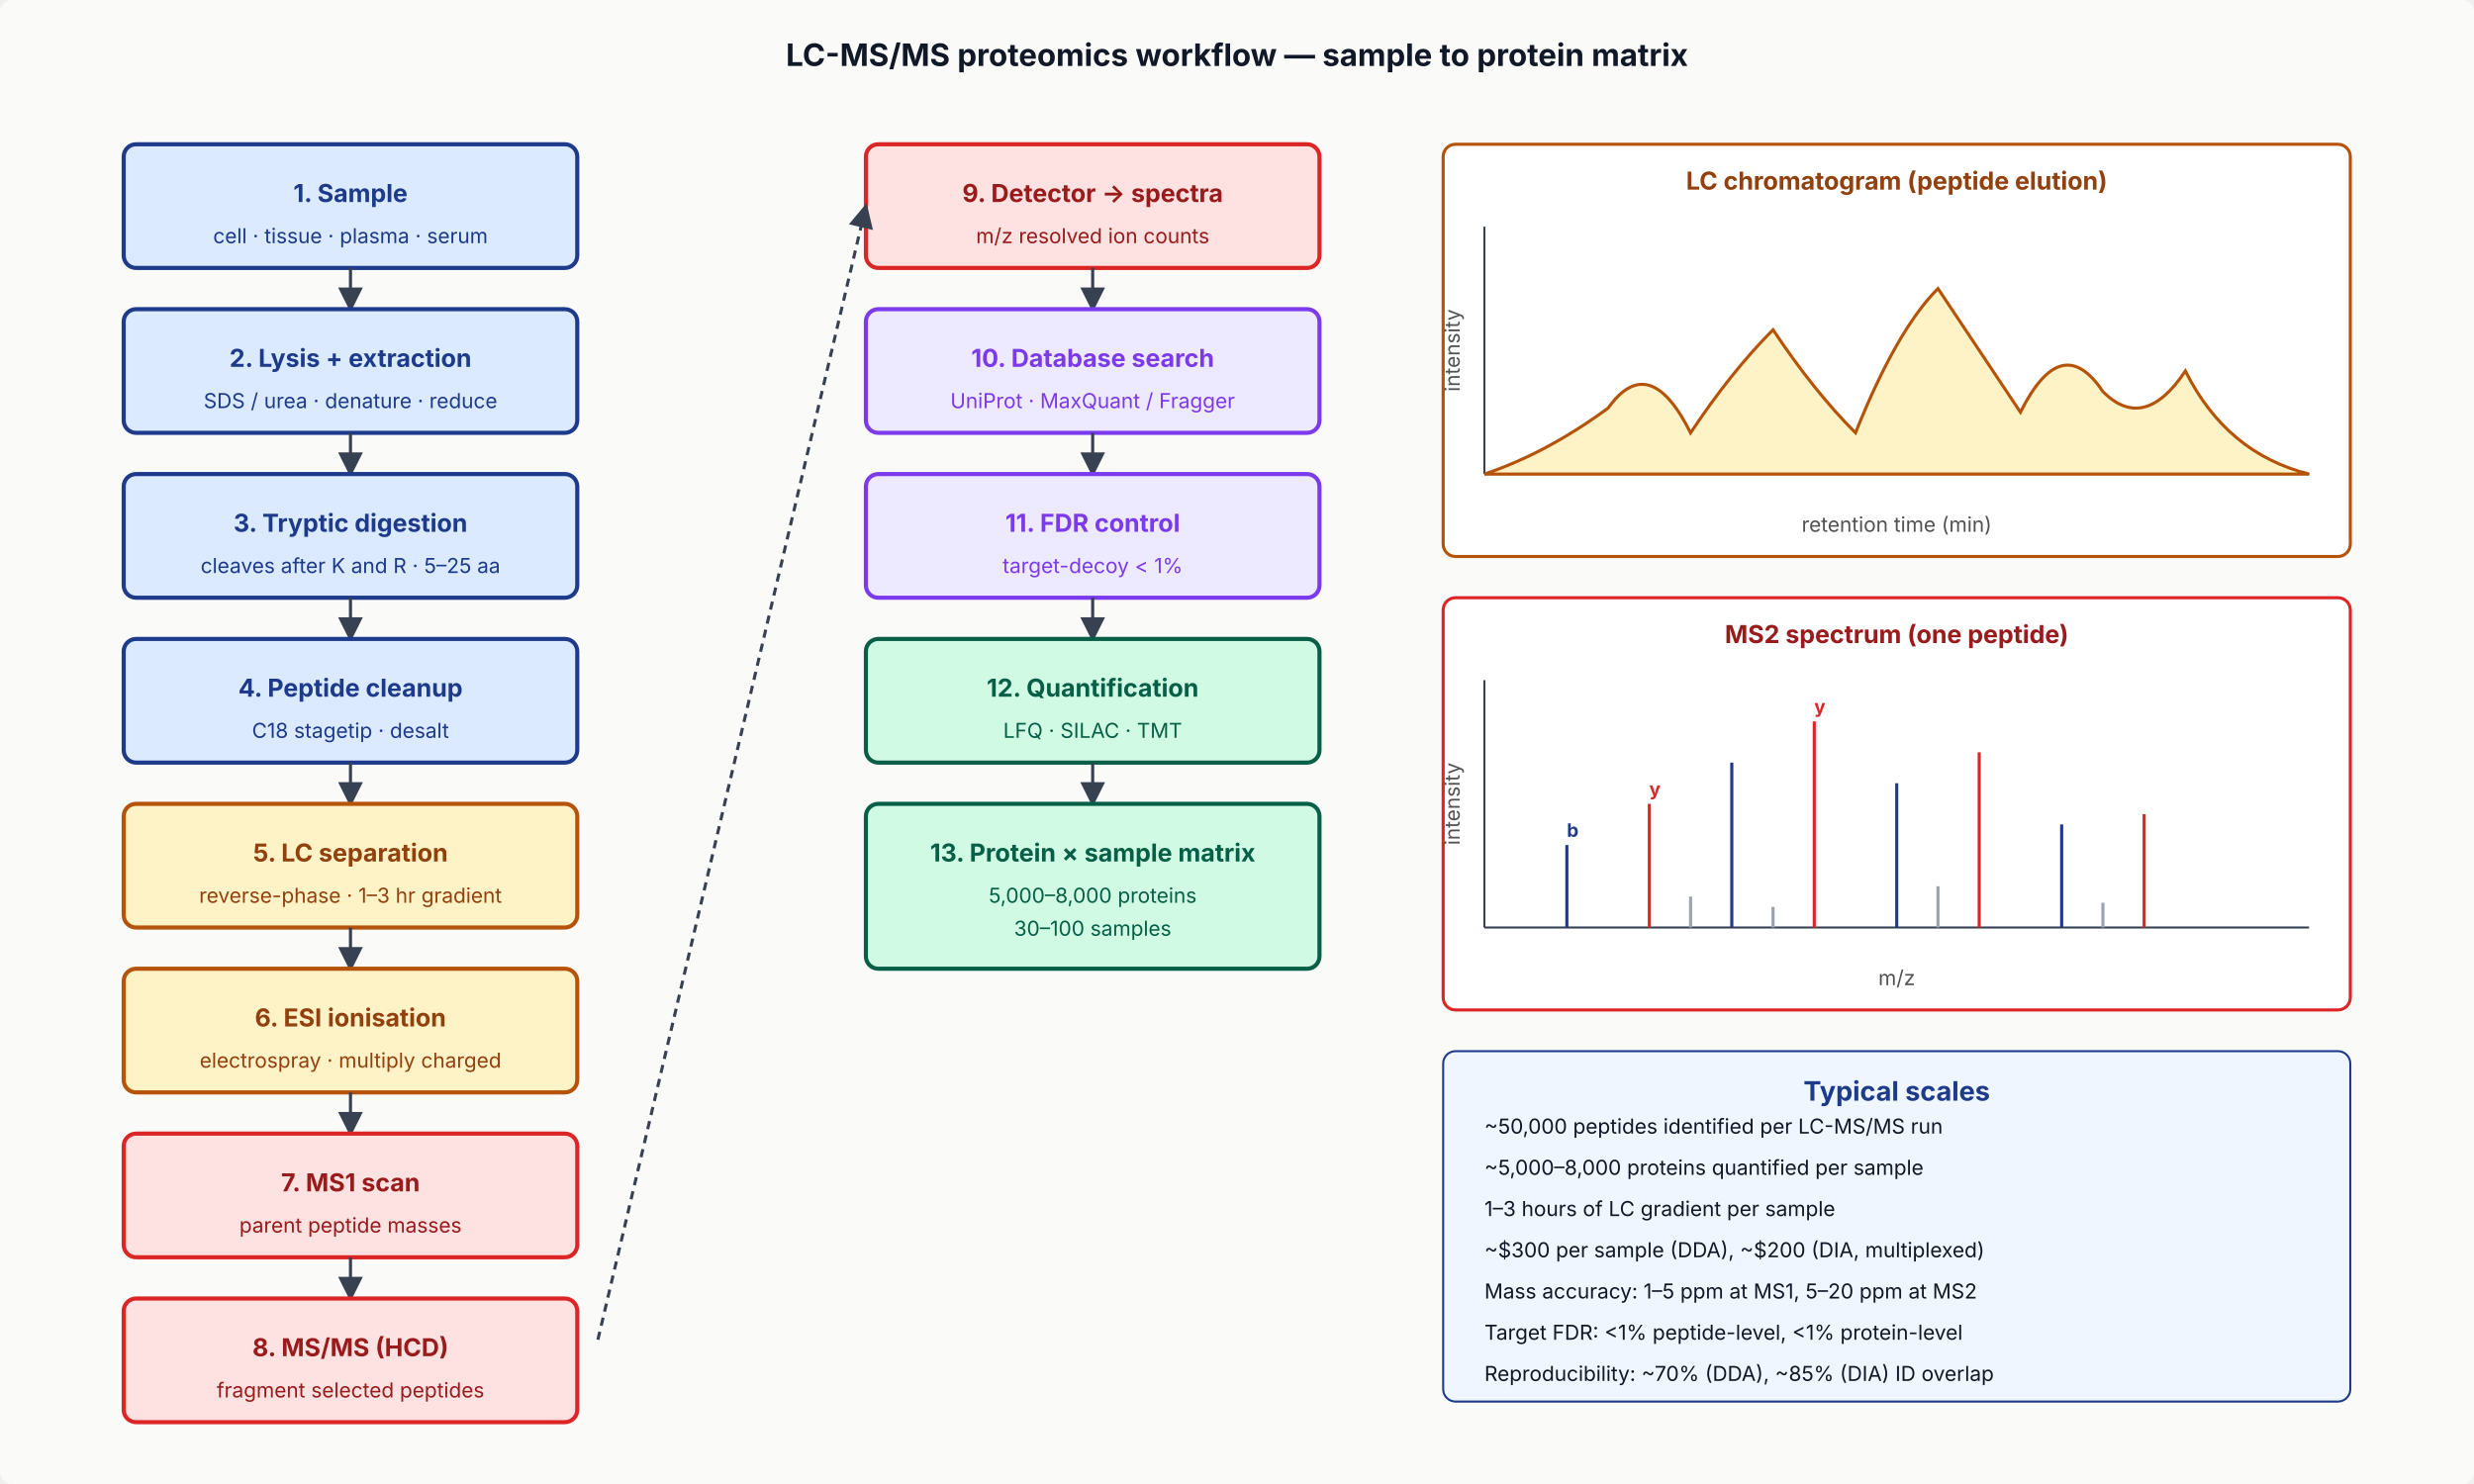
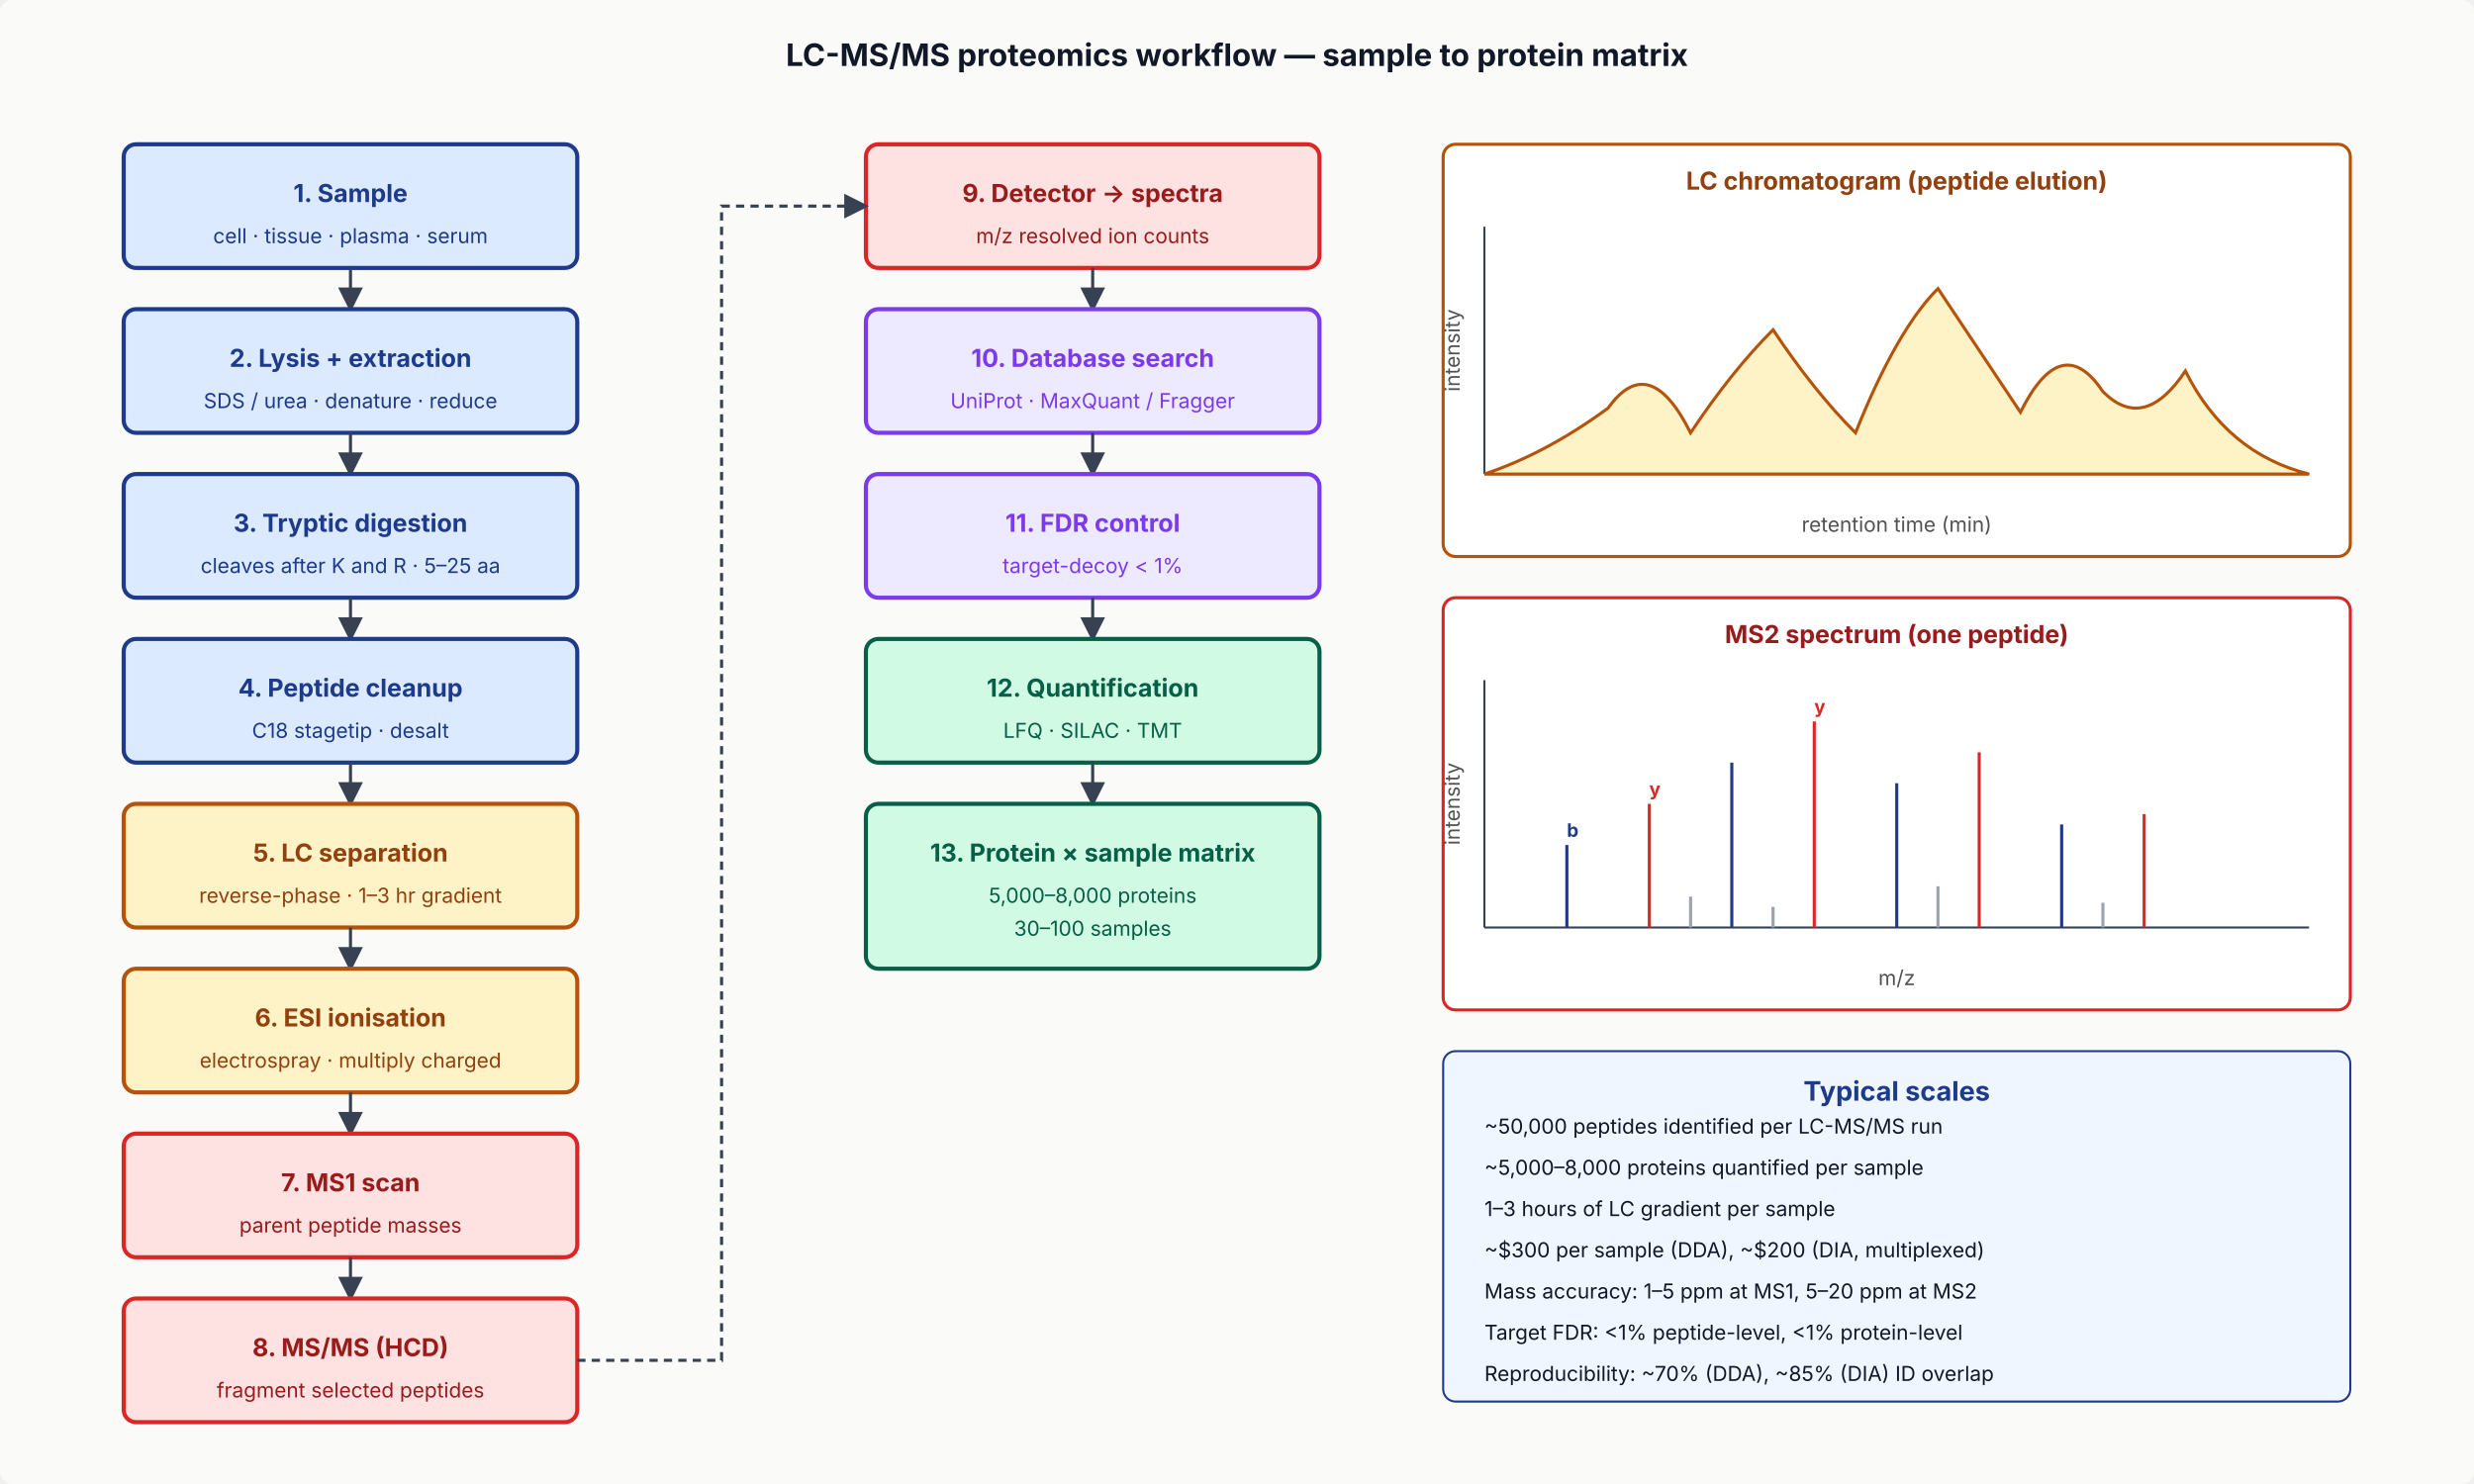
<svg xmlns="http://www.w3.org/2000/svg" viewBox="0 0 1200 720" width="1200" height="720" font-family="Inter, sans-serif">
  <defs>
    <style>text { font-family: Inter, sans-serif; } .mono { font-family: 'JetBrains Mono', monospace; font-size: 10px; }</style>
    <marker id="a27" markerWidth="8" markerHeight="8" refX="7" refY="4" orient="auto">
      <path d="M0,0 L8,4 L0,8 z" fill="#374151" />
    </marker>
  </defs>
  <rect width="1200" height="720" fill="#fafaf9" rx="6" />
  <text x="600" y="32" text-anchor="middle" font-size="15" font-weight="700" fill="#111827">LC-MS/MS proteomics workflow — sample to protein matrix</text>
  <g transform="translate(60,70)">
    <g transform="translate(0,0)">
      <rect width="220" height="60" fill="#dbeafe" stroke="#1e3a8a" stroke-width="2" rx="6" />
      <text x="110" y="28" text-anchor="middle" font-size="12" font-weight="700" fill="#1e3a8a">1. Sample</text>
      <text x="110" y="48" text-anchor="middle" font-size="10" fill="#1e3a8a">cell · tissue · plasma · serum</text>
    </g>
    <line x1="110" y1="60" x2="110" y2="80" stroke="#374151" stroke-width="1.5" marker-end="url(#a27)" />
    <g transform="translate(0,80)">
      <rect width="220" height="60" fill="#dbeafe" stroke="#1e3a8a" stroke-width="2" rx="6" />
      <text x="110" y="28" text-anchor="middle" font-size="12" font-weight="700" fill="#1e3a8a">2. Lysis + extraction</text>
      <text x="110" y="48" text-anchor="middle" font-size="10" fill="#1e3a8a">SDS / urea · denature · reduce</text>
    </g>
    <line x1="110" y1="140" x2="110" y2="160" stroke="#374151" stroke-width="1.5" marker-end="url(#a27)" />
    <g transform="translate(0,160)">
      <rect width="220" height="60" fill="#dbeafe" stroke="#1e3a8a" stroke-width="2" rx="6" />
      <text x="110" y="28" text-anchor="middle" font-size="12" font-weight="700" fill="#1e3a8a">3. Tryptic digestion</text>
      <text x="110" y="48" text-anchor="middle" font-size="10" fill="#1e3a8a">cleaves after K and R · 5–25 aa</text>
    </g>
    <line x1="110" y1="220" x2="110" y2="240" stroke="#374151" stroke-width="1.5" marker-end="url(#a27)" />
    <g transform="translate(0,240)">
      <rect width="220" height="60" fill="#dbeafe" stroke="#1e3a8a" stroke-width="2" rx="6" />
      <text x="110" y="28" text-anchor="middle" font-size="12" font-weight="700" fill="#1e3a8a">4. Peptide cleanup</text>
      <text x="110" y="48" text-anchor="middle" font-size="10" fill="#1e3a8a">C18 stagetip · desalt</text>
    </g>
    <line x1="110" y1="300" x2="110" y2="320" stroke="#374151" stroke-width="1.5" marker-end="url(#a27)" />
    <g transform="translate(0,320)">
      <rect width="220" height="60" fill="#fef3c7" stroke="#b45309" stroke-width="2" rx="6" />
      <text x="110" y="28" text-anchor="middle" font-size="12" font-weight="700" fill="#92400e">5. LC separation</text>
      <text x="110" y="48" text-anchor="middle" font-size="10" fill="#92400e">reverse-phase · 1–3 hr gradient</text>
    </g>
    <line x1="110" y1="380" x2="110" y2="400" stroke="#374151" stroke-width="1.5" marker-end="url(#a27)" />
    <g transform="translate(0,400)">
      <rect width="220" height="60" fill="#fef3c7" stroke="#b45309" stroke-width="2" rx="6" />
      <text x="110" y="28" text-anchor="middle" font-size="12" font-weight="700" fill="#92400e">6. ESI ionisation</text>
      <text x="110" y="48" text-anchor="middle" font-size="10" fill="#92400e">electrospray · multiply charged</text>
    </g>
    <line x1="110" y1="460" x2="110" y2="480" stroke="#374151" stroke-width="1.5" marker-end="url(#a27)" />
    <g transform="translate(0,480)">
      <rect width="220" height="60" fill="#fee2e2" stroke="#dc2626" stroke-width="2" rx="6" />
      <text x="110" y="28" text-anchor="middle" font-size="12" font-weight="700" fill="#991b1b">7. MS1 scan</text>
      <text x="110" y="48" text-anchor="middle" font-size="10" fill="#991b1b">parent peptide masses</text>
    </g>
    <line x1="110" y1="540" x2="110" y2="560" stroke="#374151" stroke-width="1.5" marker-end="url(#a27)" />
    <g transform="translate(0,560)">
      <rect width="220" height="60" fill="#fee2e2" stroke="#dc2626" stroke-width="2" rx="6" />
      <text x="110" y="28" text-anchor="middle" font-size="12" font-weight="700" fill="#991b1b">8. MS/MS (HCD)</text>
      <text x="110" y="48" text-anchor="middle" font-size="10" fill="#991b1b">fragment selected peptides</text>
    </g>
  </g>
  <g transform="translate(420,70)">
    <g>
      <rect width="220" height="60" fill="#fee2e2" stroke="#dc2626" stroke-width="2" rx="6" />
      <text x="110" y="28" text-anchor="middle" font-size="12" font-weight="700" fill="#991b1b">9. Detector → spectra</text>
      <text x="110" y="48" text-anchor="middle" font-size="10" fill="#991b1b">m/z resolved ion counts</text>
    </g>
    <line x1="110" y1="60" x2="110" y2="80" stroke="#374151" stroke-width="1.5" marker-end="url(#a27)" />
    <g transform="translate(0,80)">
      <rect width="220" height="60" fill="#ede9fe" stroke="#7c3aed" stroke-width="2" rx="6" />
      <text x="110" y="28" text-anchor="middle" font-size="12" font-weight="700" fill="#7c3aed">10. Database search</text>
      <text x="110" y="48" text-anchor="middle" font-size="10" fill="#7c3aed">UniProt · MaxQuant / Fragger</text>
    </g>
    <line x1="110" y1="140" x2="110" y2="160" stroke="#374151" stroke-width="1.5" marker-end="url(#a27)" />
    <g transform="translate(0,160)">
      <rect width="220" height="60" fill="#ede9fe" stroke="#7c3aed" stroke-width="2" rx="6" />
      <text x="110" y="28" text-anchor="middle" font-size="12" font-weight="700" fill="#7c3aed">11. FDR control</text>
      <text x="110" y="48" text-anchor="middle" font-size="10" fill="#7c3aed">target-decoy &lt; 1%</text>
    </g>
    <line x1="110" y1="220" x2="110" y2="240" stroke="#374151" stroke-width="1.5" marker-end="url(#a27)" />
    <g transform="translate(0,240)">
      <rect width="220" height="60" fill="#d1fae5" stroke="#065f46" stroke-width="2" rx="6" />
      <text x="110" y="28" text-anchor="middle" font-size="12" font-weight="700" fill="#065f46">12. Quantification</text>
      <text x="110" y="48" text-anchor="middle" font-size="10" fill="#065f46">LFQ · SILAC · TMT</text>
    </g>
    <line x1="110" y1="300" x2="110" y2="320" stroke="#374151" stroke-width="1.5" marker-end="url(#a27)" />
    <g transform="translate(0,320)">
      <rect width="220" height="80" fill="#d1fae5" stroke="#065f46" stroke-width="2" rx="6" />
      <text x="110" y="28" text-anchor="middle" font-size="12" font-weight="700" fill="#065f46">13. Protein × sample matrix</text>
      <text x="110" y="48" text-anchor="middle" font-size="10" fill="#065f46">5,000–8,000 proteins</text>
      <text x="110" y="64" text-anchor="middle" font-size="10" fill="#065f46">30–100 samples</text>
    </g>
  </g>
  <g transform="translate(700,70)">
    <rect width="440" height="200" fill="#fff" stroke="#b45309" stroke-width="1.5" rx="6" />
    <text x="220" y="22" text-anchor="middle" font-size="12" font-weight="700" fill="#92400e">LC chromatogram (peptide elution)</text>
    <g transform="translate(20,40)">
      <line x1="0" y1="120" x2="400" y2="120" stroke="#374151" />
      <line x1="0" y1="0" x2="0" y2="120" stroke="#374151" />
      <text x="200" y="148" text-anchor="middle" font-size="10" fill="#525252">retention time (min)</text>
      <text x="-12" y="60" text-anchor="middle" font-size="10" fill="#525252" transform="rotate(-90 -12 60)">intensity</text>
      <path d="M 0 120 Q 30 110, 60 88 Q 80 60, 100 100 Q 120 70, 140 50 Q 160 80, 180 100 Q 200 50, 220 30 Q 240 60, 260 90 Q 280 50, 300 80 Q 320 100, 340 70 Q 360 110, 400 120 Z" fill="#fef3c7" stroke="#b45309" stroke-width="1.5" />
    </g>
  </g>
  <g transform="translate(700,290)">
    <rect width="440" height="200" fill="#fff" stroke="#dc2626" stroke-width="1.5" rx="6" />
    <text x="220" y="22" text-anchor="middle" font-size="12" font-weight="700" fill="#991b1b">MS2 spectrum (one peptide)</text>
    <g transform="translate(20,40)">
      <line x1="0" y1="120" x2="400" y2="120" stroke="#374151" />
      <line x1="0" y1="0" x2="0" y2="120" stroke="#374151" />
      <text x="200" y="148" text-anchor="middle" font-size="10" fill="#525252">m/z</text>
      <text x="-12" y="60" text-anchor="middle" font-size="10" fill="#525252" transform="rotate(-90 -12 60)">intensity</text>
      <g stroke-width="1.5">
        <line x1="40" y1="120" x2="40" y2="80" stroke="#1e3a8a" />
        <line x1="80" y1="120" x2="80" y2="60" stroke="#dc2626" />
        <line x1="120" y1="120" x2="120" y2="40" stroke="#1e3a8a" />
        <line x1="160" y1="120" x2="160" y2="20" stroke="#dc2626" />
        <line x1="200" y1="120" x2="200" y2="50" stroke="#1e3a8a" />
        <line x1="240" y1="120" x2="240" y2="35" stroke="#dc2626" />
        <line x1="280" y1="120" x2="280" y2="70" stroke="#1e3a8a" />
        <line x1="320" y1="120" x2="320" y2="65" stroke="#dc2626" />
        <line x1="100" y1="120" x2="100" y2="105" stroke="#9ca3af" />
        <line x1="140" y1="120" x2="140" y2="110" stroke="#9ca3af" />
        <line x1="220" y1="120" x2="220" y2="100" stroke="#9ca3af" />
        <line x1="300" y1="120" x2="300" y2="108" stroke="#9ca3af" />
      </g>
      <text x="40" y="76" font-size="9" fill="#1e3a8a" font-weight="700">b</text>
      <text x="80" y="56" font-size="9" fill="#dc2626" font-weight="700">y</text>
      <text x="160" y="16" font-size="9" fill="#dc2626" font-weight="700">y</text>
    </g>
  </g>
  <g transform="translate(700,510)">
    <rect width="440" height="170" fill="#eff6ff" stroke="#1e3a8a" rx="6" />
    <text x="220" y="24" text-anchor="middle" font-size="13" font-weight="700" fill="#1e3a8a">Typical scales</text>
    <g transform="translate(20,40)" font-size="10" fill="#111827">
      <text x="0" y="0">~50,000 peptides identified per LC-MS/MS run</text>
      <text x="0" y="20">~5,000–8,000 proteins quantified per sample</text>
      <text x="0" y="40">1–3 hours of LC gradient per sample</text>
      <text x="0" y="60">~$300 per sample (DDA), ~$200 (DIA, multiplexed)</text>
      <text x="0" y="80">Mass accuracy: 1–5 ppm at MS1, 5–20 ppm at MS2</text>
      <text x="0" y="100">Target FDR: &lt;1% peptide-level, &lt;1% protein-level</text>
      <text x="0" y="120">Reproducibility: ~70% (DDA), ~85% (DIA) ID overlap</text>
    </g>
  </g>
-   <line x1="290" y1="650" x2="420" y2="100" stroke="#374151" stroke-width="1.5" stroke-dasharray="4 3" marker-end="url(#a27)" />
+   <path d="M 280 660 L 350 660 L 350 100 L 420 100" stroke="#374151" stroke-width="1.5" stroke-dasharray="4 3" fill="none" marker-end="url(#a27)" />
</svg>
